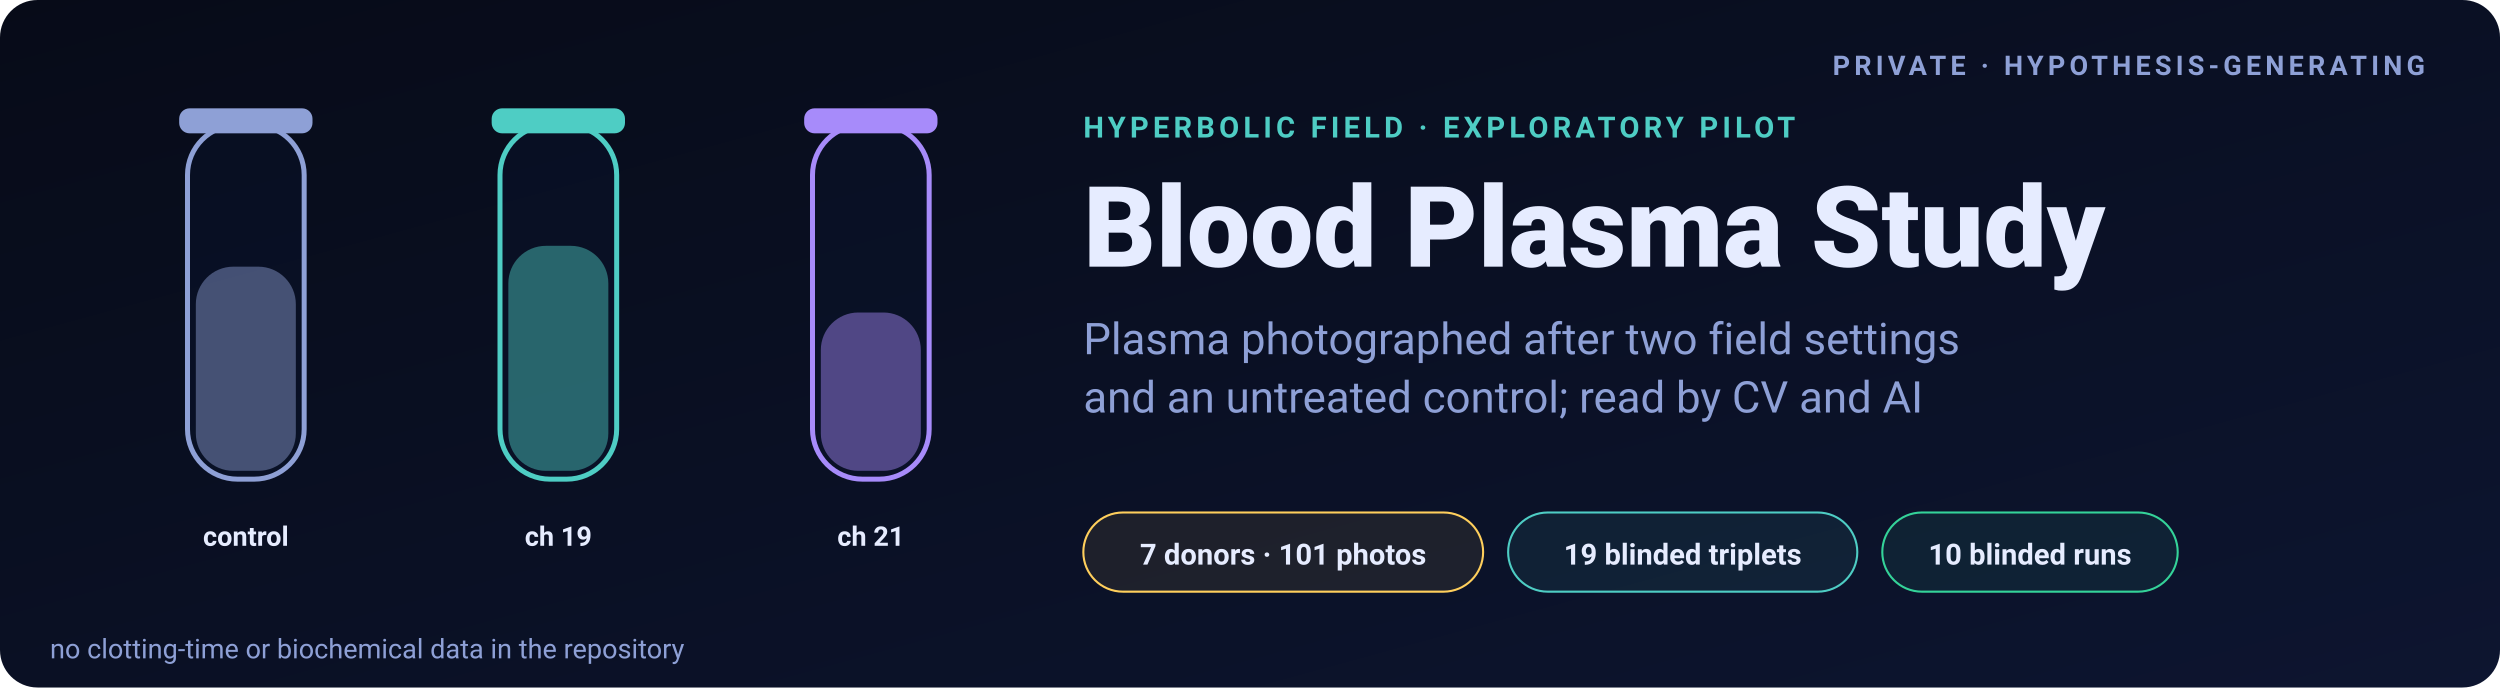
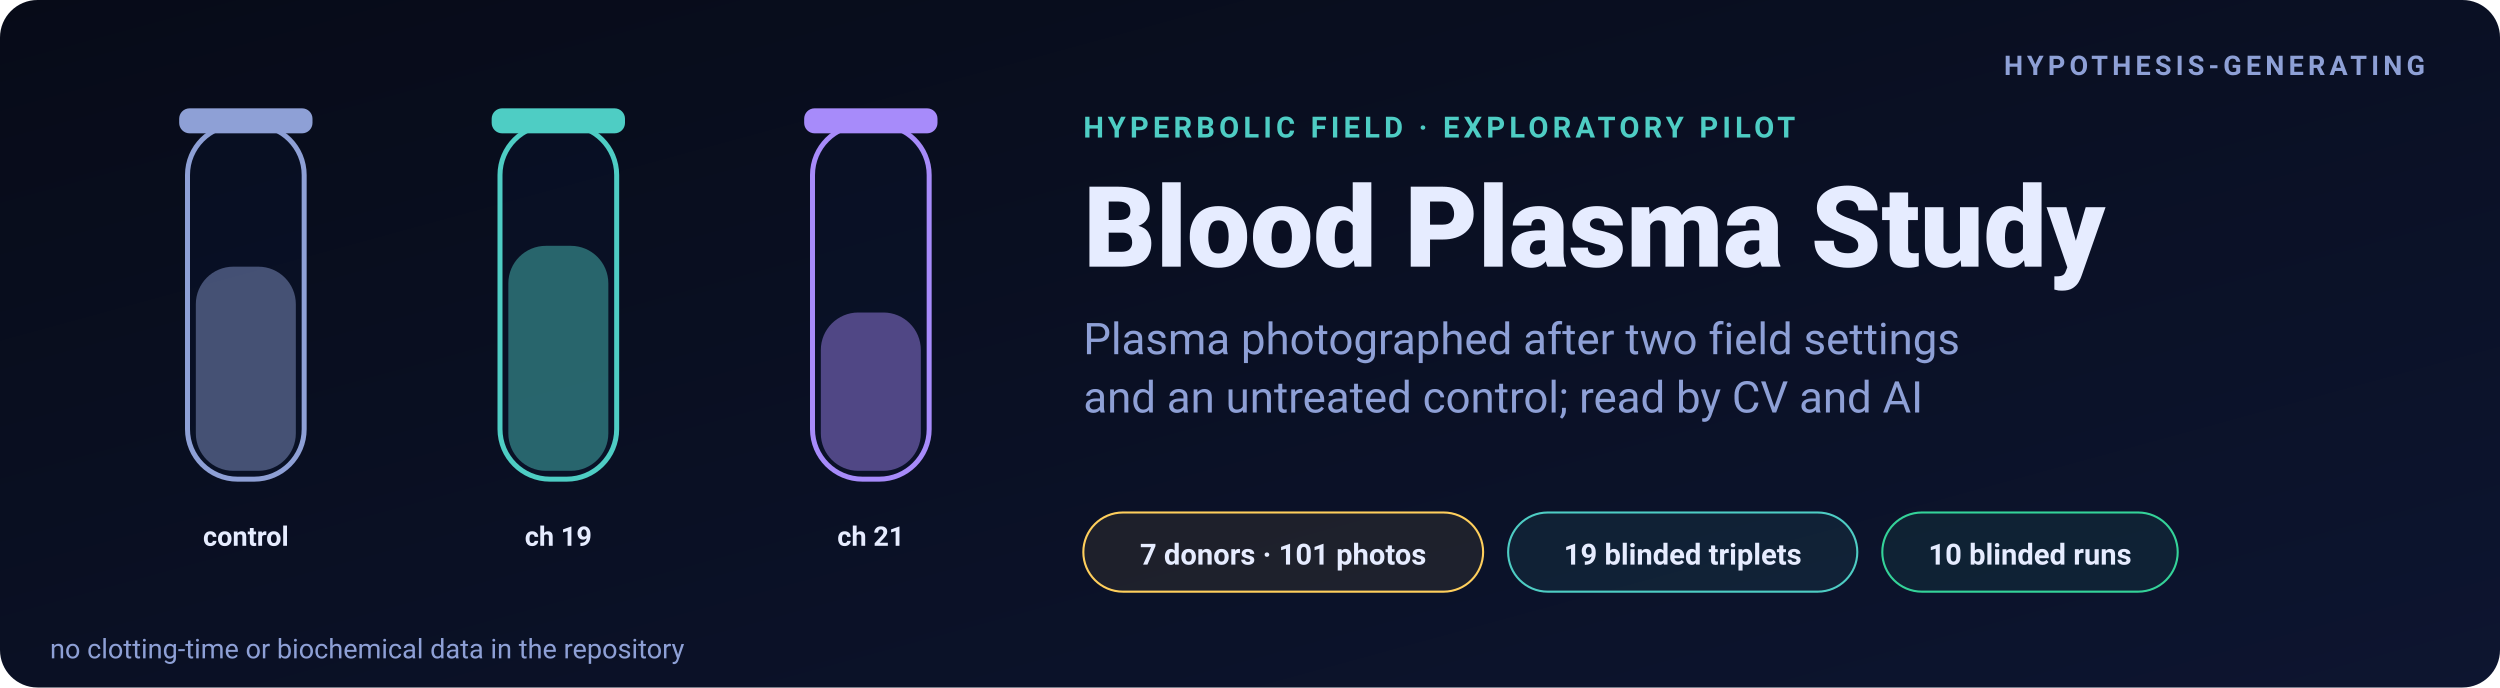
<svg xmlns="http://www.w3.org/2000/svg" viewBox="0 0 1200 330" width="1200" height="330" role="img" aria-labelledby="t d">
  <defs>
    <linearGradient id="bg" x1="0" y1="0" x2="1" y2="1">
      <stop offset="0" stop-color="#070b18" />
      <stop offset="1" stop-color="#0d1530" />
    </linearGradient>
    <filter id="glow" x="-50%" y="-50%" width="200%" height="200%">
      <feGaussianBlur stdDeviation="3" result="b" />
      <feMerge>
        <feMergeNode in="b" />
        <feMergeNode in="SourceGraphic" />
      </feMerge>
    </filter>
  </defs>
  <rect width="1200" height="330" rx="18" fill="url(#bg)" />
  <rect x="90" y="60" width="56" height="170" rx="24" fill="#0b1430" fill-opacity="0.35" stroke="#8ea0d6" stroke-width="2.4" />
  <rect x="94" y="128" width="48" height="98" rx="18" fill="#8ea0d6" fill-opacity="0.45" />
  <rect x="86" y="52" width="64" height="12" rx="5" fill="#8ea0d6" />
  <text x="118" y="262" font-family="'Segoe UI', Roboto, 'Helvetica Neue', Arial, sans-serif" font-size="13" fill="#e6ecff" text-anchor="middle" font-weight="700">control</text>
  <rect x="240" y="60" width="56" height="170" rx="24" fill="#0b1430" fill-opacity="0.35" stroke="#4ecdc4" stroke-width="2.4" />
  <rect x="244" y="118" width="48" height="108" rx="18" fill="#4ecdc4" fill-opacity="0.45" />
  <rect x="236" y="52" width="64" height="12" rx="5" fill="#4ecdc4" />
  <text x="268" y="262" font-family="'Segoe UI', Roboto, 'Helvetica Neue', Arial, sans-serif" font-size="13" fill="#e6ecff" text-anchor="middle" font-weight="700">ch 19</text>
  <rect x="390" y="60" width="56" height="170" rx="24" fill="#0b1430" fill-opacity="0.35" stroke="#a78bfa" stroke-width="2.4" />
  <rect x="394" y="150" width="48" height="76" rx="18" fill="#a78bfa" fill-opacity="0.45" />
  <rect x="386" y="52" width="64" height="12" rx="5" fill="#a78bfa" />
  <text x="418" y="262" font-family="'Segoe UI', Roboto, 'Helvetica Neue', Arial, sans-serif" font-size="13" fill="#e6ecff" text-anchor="middle" font-weight="700">ch 21</text>
  <text x="520" y="66" font-family="'Segoe UI', Roboto, 'Helvetica Neue', Arial, sans-serif" font-size="14" fill="#4ecdc4" text-anchor="start" font-weight="700" letter-spacing="2">HYPERBOLIC FIELD · EXPLORATORY PILOT</text>
-   <text x="1164" y="36" font-family="'Segoe UI', Roboto, 'Helvetica Neue', Arial, sans-serif" font-size="13" fill="#8ea0d6" text-anchor="end" font-weight="700" letter-spacing="2">PRIVATE · HYPOTHESIS-GENERATING</text>
+   <text x="1164" y="36" font-family="'Segoe UI', Roboto, 'Helvetica Neue', Arial, sans-serif" font-size="13" fill="#8ea0d6" text-anchor="end" font-weight="700" letter-spacing="2">HYPOTHESIS-GENERATING</text>
  <text x="520" y="128" font-family="'Segoe UI', Roboto, 'Helvetica Neue', Arial, sans-serif" font-size="54" fill="#e6ecff" text-anchor="start" font-weight="800">Blood Plasma Study</text>
  <text x="520" y="170" font-family="'Segoe UI', Roboto, 'Helvetica Neue', Arial, sans-serif" font-size="21" fill="#8ea0d6" text-anchor="start" font-weight="400">Plasma photographed after two field settings</text>
  <text x="520" y="198" font-family="'Segoe UI', Roboto, 'Helvetica Neue', Arial, sans-serif" font-size="21" fill="#8ea0d6" text-anchor="start" font-weight="400">and an untreated control; read by CV and AI</text>
  <rect x="520.0" y="246" width="191.9" height="38" rx="19" fill="#ffcf5c" fill-opacity="0.08" stroke="#ffcf5c" />
  <text x="615.9" y="271" font-family="'Segoe UI', Roboto, 'Helvetica Neue', Arial, sans-serif" font-size="14" fill="#e6ecff" text-anchor="middle" font-weight="700">7 donors · 101 photos</text>
  <rect x="723.9" y="246" width="167.6" height="38" rx="19" fill="#4ecdc4" fill-opacity="0.08" stroke="#4ecdc4" />
  <text x="807.7" y="271" font-family="'Segoe UI', Roboto, 'Helvetica Neue', Arial, sans-serif" font-size="14" fill="#e6ecff" text-anchor="middle" font-weight="700">19 blinded triplets</text>
  <rect x="903.5" y="246" width="141.8" height="38" rx="19" fill="#34d399" fill-opacity="0.08" stroke="#34d399" />
  <text x="974.4" y="271" font-family="'Segoe UI', Roboto, 'Helvetica Neue', Arial, sans-serif" font-size="14" fill="#e6ecff" text-anchor="middle" font-weight="700">10 blinded runs</text>
  <text x="24" y="316" font-family="'Segoe UI', Roboto, 'Helvetica Neue', Arial, sans-serif" font-size="13" fill="#8ea0d6" text-anchor="start" font-weight="400">no clotting-time or biochemical data in the repository</text>
</svg>
